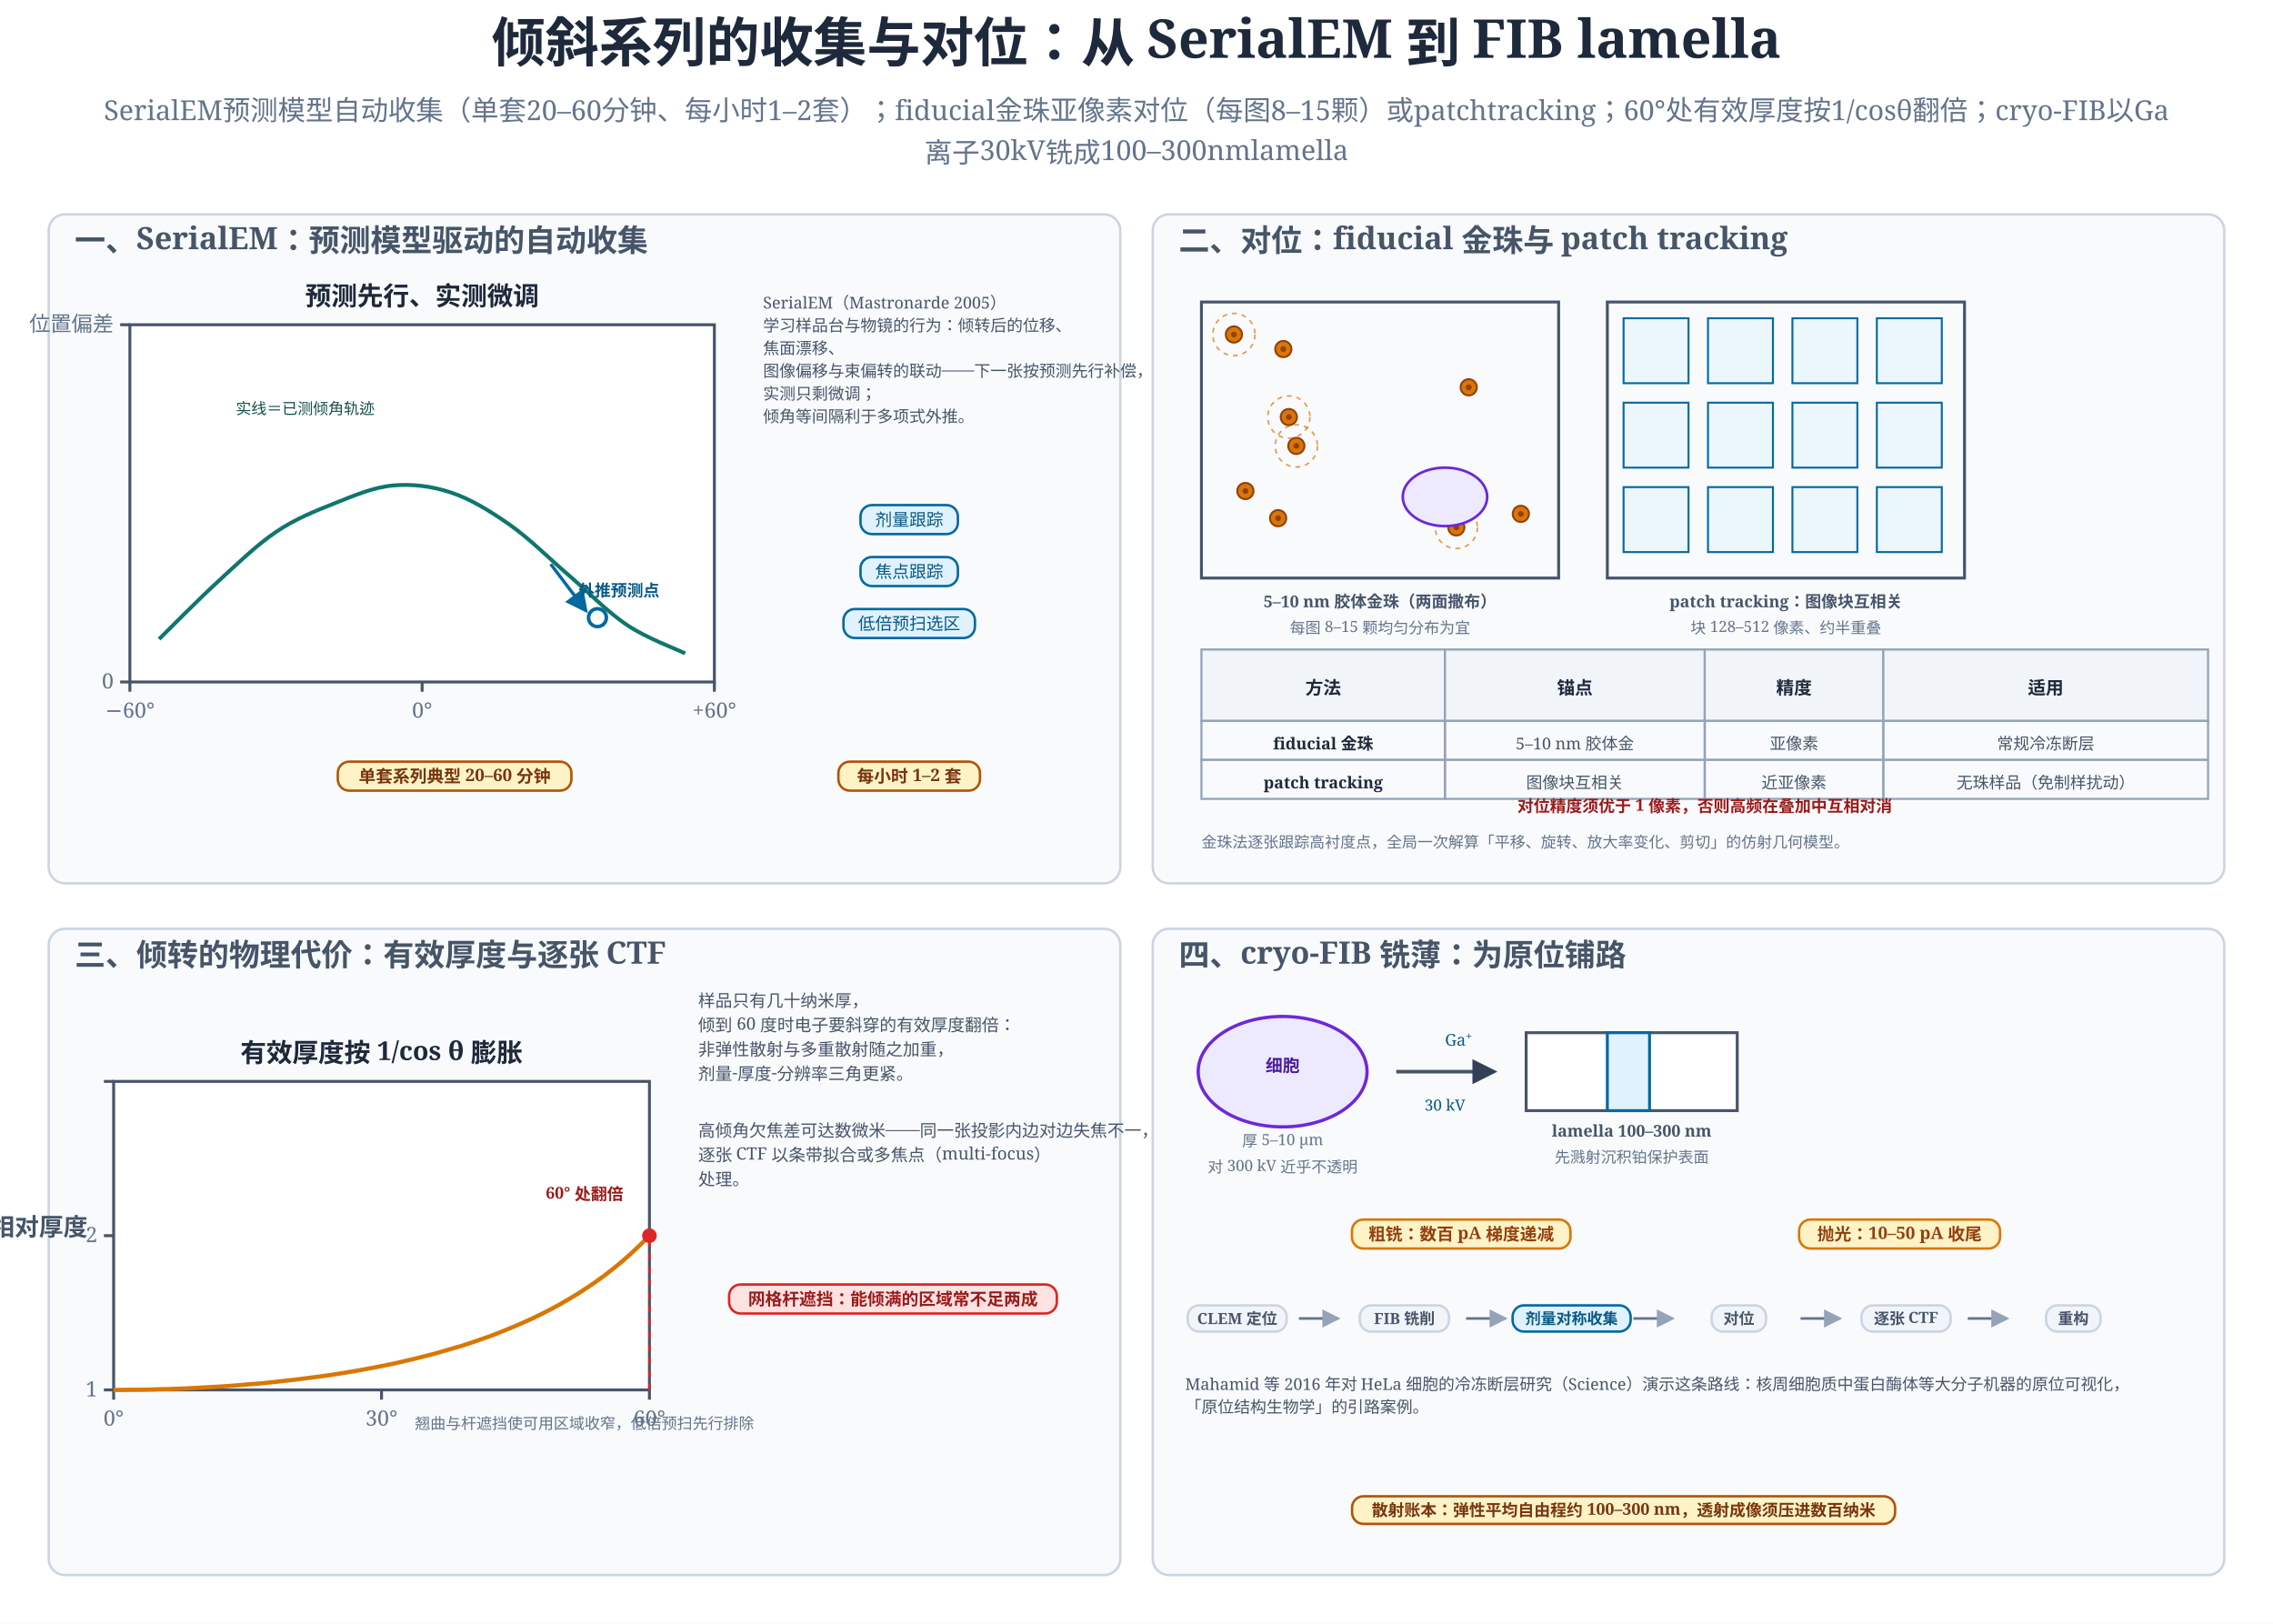
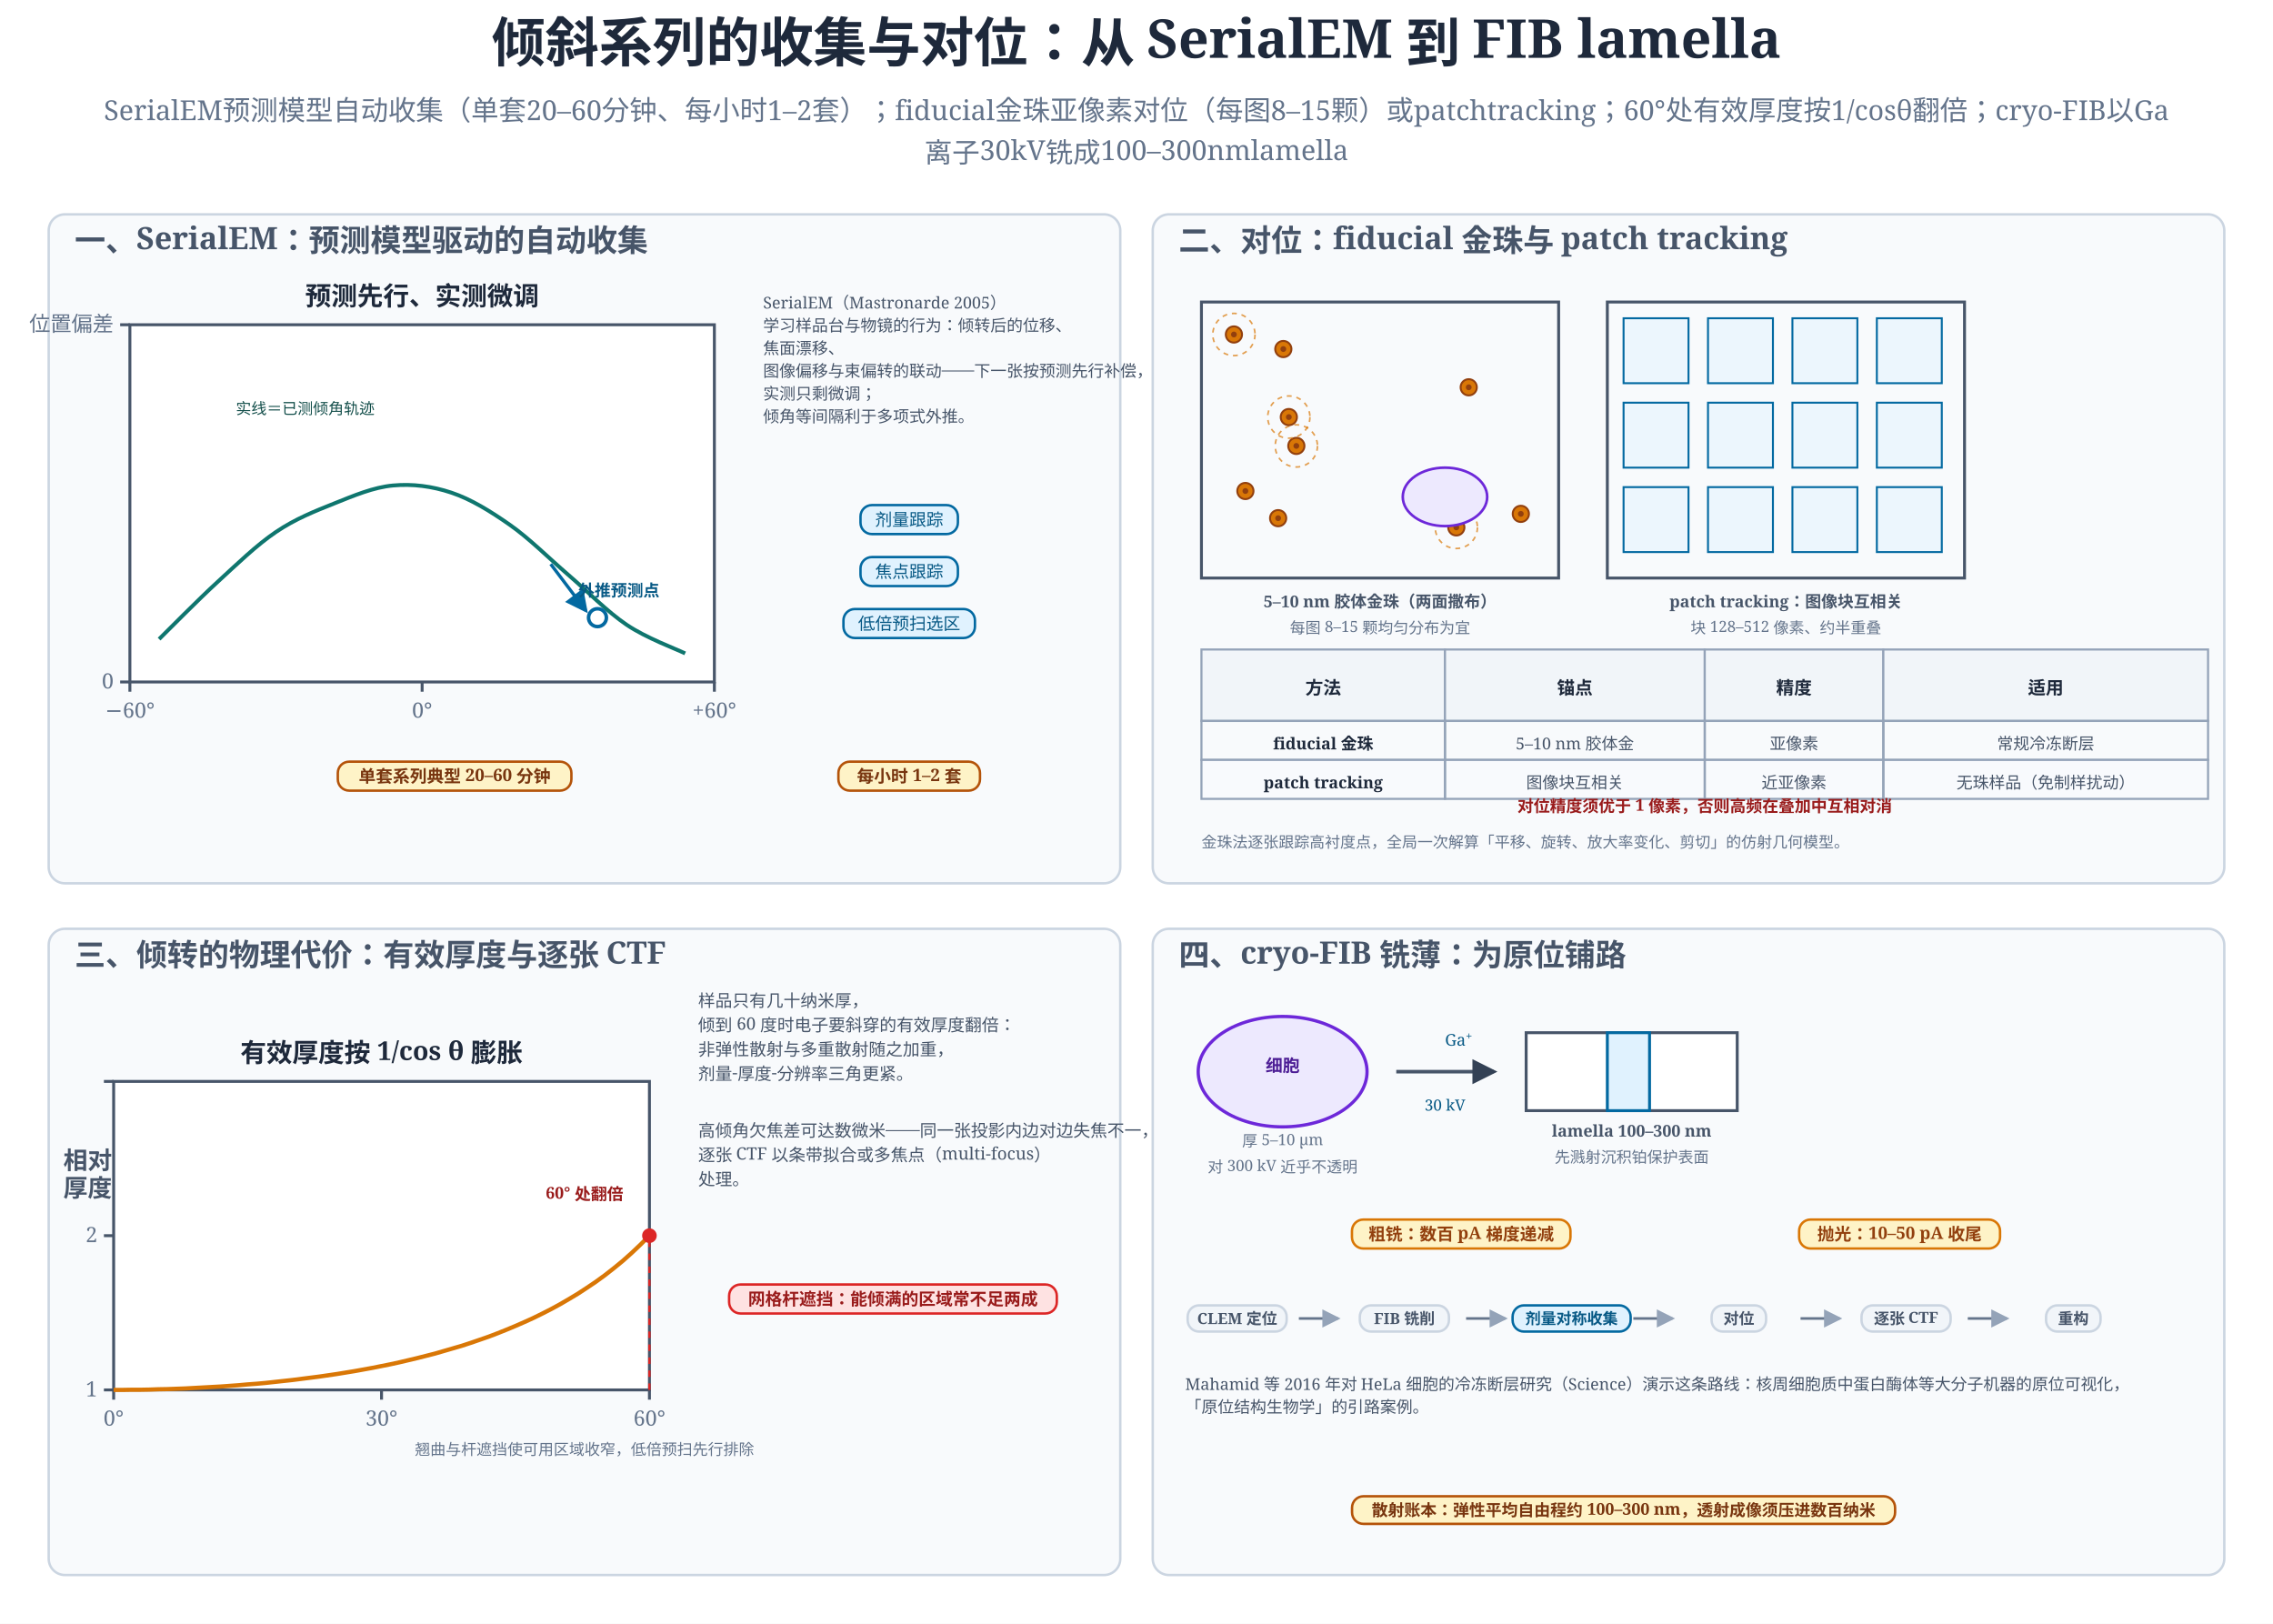
<svg xmlns="http://www.w3.org/2000/svg" width="1400" height="1000" viewBox="0 0 1400 1000" font-family="Noto Serif SC, LXGW WenKai, Songti SC, serif">
  <defs>
    <marker id="arr-ink" viewBox="0 0 10 10" refX="8.5" refY="5" markerWidth="7" markerHeight="7" orient="auto-start-reverse">
      <path d="M0,0 L10,5 L0,10 z" fill="#334155" />
    </marker>
    <marker id="arr-dna" viewBox="0 0 10 10" refX="8.5" refY="5" markerWidth="7" markerHeight="7" orient="auto-start-reverse">
      <path d="M0,0 L10,5 L0,10 z" fill="#0f766e" />
    </marker>
    <marker id="arr-rna" viewBox="0 0 10 10" refX="8.5" refY="5" markerWidth="7" markerHeight="7" orient="auto-start-reverse">
      <path d="M0,0 L10,5 L0,10 z" fill="#b45309" />
    </marker>
    <marker id="arr-pro" viewBox="0 0 10 10" refX="8.5" refY="5" markerWidth="7" markerHeight="7" orient="auto-start-reverse">
      <path d="M0,0 L10,5 L0,10 z" fill="#6d28d9" />
    </marker>
    <marker id="arr-enz" viewBox="0 0 10 10" refX="8.5" refY="5" markerWidth="7" markerHeight="7" orient="auto-start-reverse">
      <path d="M0,0 L10,5 L0,10 z" fill="#be185d" />
    </marker>
    <marker id="arr-acc" viewBox="0 0 10 10" refX="8.5" refY="5" markerWidth="7" markerHeight="7" orient="auto-start-reverse">
      <path d="M0,0 L10,5 L0,10 z" fill="#0369a1" />
    </marker>
    <marker id="arr-ok" viewBox="0 0 10 10" refX="8.5" refY="5" markerWidth="7" markerHeight="7" orient="auto-start-reverse">
      <path d="M0,0 L10,5 L0,10 z" fill="#059669" />
    </marker>
    <marker id="arr-warn" viewBox="0 0 10 10" refX="8.5" refY="5" markerWidth="7" markerHeight="7" orient="auto-start-reverse">
      <path d="M0,0 L10,5 L0,10 z" fill="#b45309" />
    </marker>
    <marker id="arr-bad" viewBox="0 0 10 10" refX="8.5" refY="5" markerWidth="7" markerHeight="7" orient="auto-start-reverse">
      <path d="M0,0 L10,5 L0,10 z" fill="#dc2626" />
    </marker>
    <marker id="arr-mute" viewBox="0 0 10 10" refX="8.5" refY="5" markerWidth="7" markerHeight="7" orient="auto-start-reverse">
      <path d="M0,0 L10,5 L0,10 z" fill="#94a3b8" />
    </marker>
  </defs>
  <rect x="0" y="0" width="1400" height="1000" fill="#ffffff" />
  <text x="700" y="38" text-anchor="middle" font-size="33" font-weight="700" fill="#1e293b">倾斜系列的收集与对位：从 SerialEM 到 FIB lamella</text>
  <text x="700" y="74" text-anchor="middle" font-size="17" fill="#64748b">SerialEM预测模型自动收集（单套20–60分钟、每小时1–2套）；fiducial金珠亚像素对位（每图8–15颗）或patchtracking；60°处有效厚度按1/cosθ翻倍；cryo-FIB以Ga</text>
  <text x="700" y="100" text-anchor="middle" font-size="17" fill="#64748b">离子30kV铣成100–300nmlamella</text>
  <rect x="30" y="132" width="660" height="412" rx="10" fill="#f8fafc" stroke="#cbd5e1" stroke-width="1.5" />
  <text x="46" y="154.84" font-size="19" fill="#475569" font-weight="700">一、SerialEM：预测模型驱动的自动收集</text>
  <rect x="80" y="200" width="360" height="220" fill="#ffffff" stroke="#475569" stroke-width="1.8" />
  <line x1="80" y1="420" x2="80" y2="426" stroke="#475569" stroke-width="1.8" />
  <text x="80" y="442" font-size="13" fill="#64748b" text-anchor="middle">−60°</text>
  <line x1="260" y1="420" x2="260" y2="426" stroke="#475569" stroke-width="1.8" />
  <text x="260" y="442" font-size="13" fill="#64748b" text-anchor="middle">0°</text>
  <line x1="440" y1="420" x2="440" y2="426" stroke="#475569" stroke-width="1.8" />
  <text x="440" y="442" font-size="13" fill="#64748b" text-anchor="middle">+60°</text>
  <line x1="74" y1="420" x2="80" y2="420" stroke="#475569" stroke-width="1.8" />
  <text x="70" y="424" font-size="13" fill="#64748b" text-anchor="end">0</text>
  <line x1="74" y1="200" x2="80" y2="200" stroke="#475569" stroke-width="1.8" />
  <text x="70" y="204" font-size="13" fill="#64748b" text-anchor="end">位置偏差</text>
  <text x="260" y="188" font-size="16" fill="#1e293b" text-anchor="middle" font-weight="700">预测先行、实测微调</text>
  <path d="M98,393.6 C104.0,387.7 122.0,369.4 134,358.4 C146.0,347.4 158.0,335.7 170,327.6 C182.0,319.5 194.0,314.8 206,310 C218.0,305.2 230.0,300.1 242,299 C254.0,297.9 266.0,299.4 278,303.4 C290.0,307.4 302.0,314.8 314,323.2 C326.0,331.6 338.0,343.7 350,354 C362.0,364.3 374.0,376.7 386,384.8 C398.0,392.9 416.0,399.5 422,402.4" fill="none" stroke="#0f766e" stroke-width="2.4" />
  <circle cx="368" cy="380.4" r="5.5" fill="#ffffff" stroke="#0369a1" stroke-width="2.2" />
  <line x1="339.2" y1="347.4" x2="360.8" y2="376" stroke="#0369a1" stroke-width="2" marker-end="url(#arr-acc)" />
  <text x="381.2" y="367.2" font-size="10" fill="#075985" text-anchor="middle" font-weight="700">外推预测点</text>
  <text x="188" y="255" font-size="9.5" fill="#134e4a" text-anchor="middle">实线＝已测倾角轨迹</text>
  <text x="470" y="190" font-size="10" fill="#475569">SerialEM（Mastronarde 2005）</text>
  <text x="470" y="204" font-size="10" fill="#475569">学习样品台与物镜的行为：倾转后的位移、</text>
  <text x="470" y="218" font-size="10" fill="#475569">焦面漂移、</text>
  <text x="470" y="232" font-size="10" fill="#475569">图像偏移与束偏转的联动——下一张按预测先行补偿，</text>
  <text x="470" y="246" font-size="10" fill="#475569">实测只剩微调；</text>
  <text x="470" y="260" font-size="10" fill="#475569">倾角等间隔利于多项式外推。</text>
  <rect x="530" y="311.075" width="60" height="17.85" rx="7" fill="#e0f2fe" stroke="#0369a1" stroke-width="1.5" />
  <text x="560" y="323.78" font-size="10.5" fill="#075985" text-anchor="middle">剂量跟踪</text>
  <rect x="530" y="343.075" width="60" height="17.85" rx="7" fill="#e0f2fe" stroke="#0369a1" stroke-width="1.5" />
  <text x="560" y="355.78" font-size="10.5" fill="#075985" text-anchor="middle">焦点跟踪</text>
  <rect x="519.5" y="375.075" width="81" height="17.85" rx="7" fill="#e0f2fe" stroke="#0369a1" stroke-width="1.5" />
  <text x="560" y="387.78" font-size="10.5" fill="#075985" text-anchor="middle">低倍预扫选区</text>
  <rect x="208.057" y="469.075" width="143.887" height="17.85" rx="7" fill="#fef3c7" stroke="#b45309" stroke-width="1.5" />
  <text x="280" y="481.78" font-size="10.5" fill="#78350f" text-anchor="middle" font-weight="700">单套系列典型 20–60 分钟</text>
  <rect x="516.392" y="469.075" width="87.216" height="17.85" rx="7" fill="#fef3c7" stroke="#b45309" stroke-width="1.5" />
  <text x="560" y="481.78" font-size="10.5" fill="#78350f" text-anchor="middle" font-weight="700">每小时 1–2 套</text>
  <rect x="710" y="132" width="660" height="412" rx="10" fill="#f8fafc" stroke="#cbd5e1" stroke-width="1.5" />
  <text x="726" y="154.84" font-size="19" fill="#475569" font-weight="700">二、对位：fiducial 金珠与 patch tracking</text>
  <rect x="740" y="186" width="220" height="170" fill="#f8fafc" stroke="#475569" stroke-width="1.8" />
  <circle cx="760" cy="206" r="5" fill="#d97706" stroke="#92400e" stroke-width="1.2" />
  <circle cx="760" cy="206" r="1.8" fill="#92400e" />
  <circle cx="760" cy="206" r="13" fill="none" stroke="#d97706" stroke-width="1" stroke-dasharray="3 3" opacity="0.7" />
  <circle cx="896.986" cy="324.797" r="5" fill="#d97706" stroke="#92400e" stroke-width="1.2" />
  <circle cx="896.986" cy="324.797" r="1.8" fill="#92400e" />
  <circle cx="896.986" cy="324.797" r="13" fill="none" stroke="#d97706" stroke-width="1" stroke-dasharray="3 3" opacity="0.7" />
  <circle cx="798.45" cy="274.619" r="5" fill="#d97706" stroke="#92400e" stroke-width="1.2" />
  <circle cx="798.45" cy="274.619" r="1.8" fill="#92400e" />
  <circle cx="798.45" cy="274.619" r="13" fill="none" stroke="#d97706" stroke-width="1" stroke-dasharray="3 3" opacity="0.7" />
  <circle cx="793.822" cy="256.858" r="5" fill="#d97706" stroke="#92400e" stroke-width="1.2" />
  <circle cx="793.822" cy="256.858" r="1.8" fill="#92400e" />
  <circle cx="793.822" cy="256.858" r="13" fill="none" stroke="#d97706" stroke-width="1" stroke-dasharray="3 3" opacity="0.7" />
  <circle cx="787.235" cy="319.13" r="5" fill="#d97706" stroke="#92400e" stroke-width="1.2" />
  <circle cx="787.235" cy="319.13" r="1.8" fill="#92400e" />
  <circle cx="936.718" cy="316.471" r="5" fill="#d97706" stroke="#92400e" stroke-width="1.2" />
  <circle cx="936.718" cy="316.471" r="1.8" fill="#92400e" />
  <circle cx="904.624" cy="238.522" r="5" fill="#d97706" stroke="#92400e" stroke-width="1.2" />
  <circle cx="904.624" cy="238.522" r="1.8" fill="#92400e" />
  <circle cx="790.429" cy="214.964" r="5" fill="#d97706" stroke="#92400e" stroke-width="1.2" />
  <circle cx="790.429" cy="214.964" r="1.8" fill="#92400e" />
  <circle cx="767.069" cy="302.389" r="5" fill="#d97706" stroke="#92400e" stroke-width="1.2" />
  <circle cx="767.069" cy="302.389" r="1.8" fill="#92400e" />
  <circle cx="884.124" cy="301.923" r="5" fill="#d97706" stroke="#92400e" stroke-width="1.2" />
  <circle cx="884.124" cy="301.923" r="1.8" fill="#92400e" />
  <ellipse cx="890" cy="306" rx="26" ry="18" fill="#ede9fe" stroke="#6d28d9" stroke-width="1.6" />
  <text x="850" y="374" font-size="10" fill="#475569" text-anchor="middle" font-weight="700">5–10 nm 胶体金珠（两面撒布）</text>
  <text x="850" y="390" font-size="9.5" fill="#64748b" text-anchor="middle">每图 8–15 颗均匀分布为宜</text>
  <rect x="990" y="186" width="220" height="170" fill="#f8fafc" stroke="#475569" stroke-width="1.8" />
  <rect x="1000" y="196" width="40" height="40" fill="#e0f2fe" fill-opacity="0.5" stroke="#0369a1" stroke-width="1.2" />
  <rect x="1000" y="248" width="40" height="40" fill="#e0f2fe" fill-opacity="0.5" stroke="#0369a1" stroke-width="1.2" />
  <rect x="1000" y="300" width="40" height="40" fill="#e0f2fe" fill-opacity="0.5" stroke="#0369a1" stroke-width="1.2" />
  <rect x="1052" y="196" width="40" height="40" fill="#e0f2fe" fill-opacity="0.5" stroke="#0369a1" stroke-width="1.2" />
  <rect x="1052" y="248" width="40" height="40" fill="#e0f2fe" fill-opacity="0.5" stroke="#0369a1" stroke-width="1.2" />
  <rect x="1052" y="300" width="40" height="40" fill="#e0f2fe" fill-opacity="0.5" stroke="#0369a1" stroke-width="1.2" />
  <rect x="1104" y="196" width="40" height="40" fill="#e0f2fe" fill-opacity="0.5" stroke="#0369a1" stroke-width="1.2" />
  <rect x="1104" y="248" width="40" height="40" fill="#e0f2fe" fill-opacity="0.5" stroke="#0369a1" stroke-width="1.2" />
  <rect x="1104" y="300" width="40" height="40" fill="#e0f2fe" fill-opacity="0.5" stroke="#0369a1" stroke-width="1.2" />
  <rect x="1156" y="196" width="40" height="40" fill="#e0f2fe" fill-opacity="0.5" stroke="#0369a1" stroke-width="1.2" />
  <rect x="1156" y="248" width="40" height="40" fill="#e0f2fe" fill-opacity="0.5" stroke="#0369a1" stroke-width="1.2" />
  <rect x="1156" y="300" width="40" height="40" fill="#e0f2fe" fill-opacity="0.5" stroke="#0369a1" stroke-width="1.2" />
  <text x="1100" y="374" font-size="10" fill="#475569" text-anchor="middle" font-weight="700">patch tracking：图像块互相关</text>
  <text x="1100" y="390" font-size="9.5" fill="#64748b" text-anchor="middle">块 128–512 像素、约半重叠</text>
  <rect x="740" y="400" width="150" height="44" fill="#f1f5f9" stroke="#94a3b8" stroke-width="1.3" />
  <text x="815" y="427.5" font-size="11" fill="#1e293b" text-anchor="middle" font-weight="700">方法</text>
  <rect x="890" y="400" width="160" height="44" fill="#f1f5f9" stroke="#94a3b8" stroke-width="1.3" />
  <text x="970" y="427.5" font-size="11" fill="#1e293b" text-anchor="middle" font-weight="700">锚点</text>
  <rect x="1050" y="400" width="110" height="44" fill="#f1f5f9" stroke="#94a3b8" stroke-width="1.3" />
  <text x="1105" y="427.5" font-size="11" fill="#1e293b" text-anchor="middle" font-weight="700">精度</text>
  <rect x="1160" y="400" width="200" height="44" fill="#f1f5f9" stroke="#94a3b8" stroke-width="1.3" />
  <text x="1260" y="427.5" font-size="11" fill="#1e293b" text-anchor="middle" font-weight="700">适用</text>
  <rect x="740" y="444" width="150" height="24" fill="none" stroke="#94a3b8" stroke-width="1.3" />
  <text x="815" y="461.5" font-size="10" fill="#1e293b" text-anchor="middle" font-weight="700">fiducial 金珠</text>
  <rect x="890" y="444" width="160" height="24" fill="none" stroke="#94a3b8" stroke-width="1.3" />
  <text x="970" y="461.5" font-size="10" fill="#475569" text-anchor="middle" font-weight="500">5–10 nm 胶体金</text>
  <rect x="1050" y="444" width="110" height="24" fill="none" stroke="#94a3b8" stroke-width="1.3" />
  <text x="1105" y="461.5" font-size="10" fill="#475569" text-anchor="middle" font-weight="500">亚像素</text>
  <rect x="1160" y="444" width="200" height="24" fill="none" stroke="#94a3b8" stroke-width="1.3" />
  <text x="1260" y="461.5" font-size="10" fill="#475569" text-anchor="middle" font-weight="500">常规冷冻断层</text>
  <rect x="740" y="468" width="620" height="24" fill="#f8fafc" fill-opacity="0.85" />
  <rect x="740" y="468" width="150" height="24" fill="none" stroke="#94a3b8" stroke-width="1.3" />
  <text x="815" y="485.5" font-size="10" fill="#1e293b" text-anchor="middle" font-weight="700">patch tracking</text>
  <rect x="890" y="468" width="160" height="24" fill="none" stroke="#94a3b8" stroke-width="1.3" />
  <text x="970" y="485.5" font-size="10" fill="#475569" text-anchor="middle" font-weight="500">图像块互相关</text>
  <rect x="1050" y="468" width="110" height="24" fill="none" stroke="#94a3b8" stroke-width="1.3" />
  <text x="1105" y="485.5" font-size="10" fill="#475569" text-anchor="middle" font-weight="500">近亚像素</text>
  <rect x="1160" y="468" width="200" height="24" fill="none" stroke="#94a3b8" stroke-width="1.3" />
  <text x="1260" y="485.5" font-size="10" fill="#475569" text-anchor="middle" font-weight="500">无珠样品（免制样扰动）</text>
  <text x="1050" y="500" font-size="10" fill="#991b1b" text-anchor="middle" font-weight="700">对位精度须优于 1 像素，否则高频在叠加中互相对消</text>
  <text x="740" y="522" font-size="9.5" fill="#64748b">金珠法逐张跟踪高衬度点，全局一次解算「平移、旋转、放大率变化、剪切」的仿射几何模型。</text>
  <rect x="30" y="572" width="660" height="398" rx="10" fill="#f8fafc" stroke="#cbd5e1" stroke-width="1.5" />
  <text x="46" y="594.84" font-size="19" fill="#475569" font-weight="700">三、倾转的物理代价：有效厚度与逐张 CTF</text>
  <rect x="70" y="666" width="330" height="190" fill="#ffffff" stroke="#475569" stroke-width="1.8" />
  <line x1="70" y1="856" x2="70" y2="862" stroke="#475569" stroke-width="1.8" />
  <text x="70" y="878" font-size="13" fill="#64748b" text-anchor="middle">0°</text>
  <line x1="235" y1="856" x2="235" y2="862" stroke="#475569" stroke-width="1.8" />
  <text x="235" y="878" font-size="13" fill="#64748b" text-anchor="middle">30°</text>
  <line x1="400" y1="856" x2="400" y2="862" stroke="#475569" stroke-width="1.8" />
  <text x="400" y="878" font-size="13" fill="#64748b" text-anchor="middle">60°</text>
  <line x1="64" y1="856" x2="70" y2="856" stroke="#475569" stroke-width="1.8" />
  <text x="60" y="860" font-size="13" fill="#64748b" text-anchor="end">1</text>
  <line x1="64" y1="761" x2="70" y2="761" stroke="#475569" stroke-width="1.8" />
  <text x="60" y="765" font-size="13" fill="#64748b" text-anchor="end">2</text>
  <line x1="64" y1="666" x2="70" y2="666" stroke="#475569" stroke-width="1.8" />
-   <text x="24" y="761" font-size="15" fill="#475569" text-anchor="middle" font-weight="600">相对厚度</text>
+   <text x="54" y="720" font-size="15" fill="#475569" text-anchor="middle" font-weight="600">相对</text>
+   <text x="54" y="737" font-size="15" fill="#475569" text-anchor="middle" font-weight="600">厚度</text>
  <text x="235" y="654" font-size="16" fill="#1e293b" text-anchor="middle" font-weight="700">有效厚度按 1/cos θ 膨胀</text>
  <path d="M70.0,856.0 L75.5,856.0 L81.0,855.9 L86.5,855.9 L92.0,855.8 L97.5,855.6 L103.0,855.5 L108.5,855.3 L114.0,855.1 L119.5,854.8 L125.0,854.5 L130.5,854.2 L136.0,853.9 L141.5,853.5 L147.0,853.1 L152.5,852.6 L158.0,852.2 L163.5,851.7 L169.0,851.1 L174.5,850.5 L180.0,849.9 L185.5,849.2 L191.0,848.5 L196.5,847.8 L202.0,847.0 L207.5,846.2 L213.0,845.3 L218.5,844.4 L224.0,843.4 L229.5,842.4 L235.0,841.3 L240.5,840.2 L246.0,839.0 L251.5,837.7 L257.0,836.4 L262.5,835.0 L268.0,833.6 L273.5,832.0 L279.0,830.4 L284.5,828.8 L290.0,827.0 L295.5,825.1 L301.0,823.2 L306.5,821.1 L312.0,818.9 L317.5,816.6 L323.0,814.2 L328.5,811.7 L334.0,809.0 L339.5,806.2 L345.0,803.2 L350.5,800.0 L356.0,796.7 L361.5,793.1 L367.0,789.4 L372.5,785.4 L378.0,781.1 L383.5,776.6 L389.0,771.7 L394.5,766.5 L400.0,761.0" fill="none" stroke="#d97706" stroke-width="2.6" />
  <line x1="400" y1="856" x2="400" y2="761" stroke="#dc2626" stroke-width="1.4" stroke-dasharray="4 4" />
  <circle cx="400" cy="761" r="4.5" fill="#dc2626" />
  <text x="360" y="738.2" font-size="10" fill="#991b1b" text-anchor="middle" font-weight="700">60° 处翻倍</text>
  <text x="430" y="620" font-size="10.5" fill="#475569">样品只有几十纳米厚，</text>
  <text x="430" y="635" font-size="10.5" fill="#475569">倾到 60 度时电子要斜穿的有效厚度翻倍：</text>
  <text x="430" y="650" font-size="10.5" fill="#475569">非弹性散射与多重散射随之加重，</text>
  <text x="430" y="665" font-size="10.5" fill="#475569">剂量-厚度-分辨率三角更紧。</text>
  <text x="430" y="700" font-size="10.5" fill="#475569">高倾角欠焦差可达数微米——同一张投影内边对边失焦不一，</text>
  <text x="430" y="715" font-size="10.5" fill="#475569">逐张 CTF 以条带拟合或多焦点（multi-focus）</text>
  <text x="430" y="730" font-size="10.5" fill="#475569">处理。</text>
  <rect x="449.072" y="791.075" width="201.855" height="17.85" rx="7" fill="#fee2e2" stroke="#dc2626" stroke-width="1.5" />
  <text x="550" y="803.78" font-size="10.5" fill="#991b1b" text-anchor="middle" font-weight="700">网格杆遮挡：能倾满的区域常不足两成</text>
-   <text x="360" y="880" font-size="9.5" fill="#64748b" text-anchor="middle">翘曲与杆遮挡使可用区域收窄，低倍预扫先行排除</text>
+   <text x="360" y="896" font-size="9.5" fill="#64748b" text-anchor="middle">翘曲与杆遮挡使可用区域收窄，低倍预扫先行排除</text>
  <rect x="710" y="572" width="660" height="398" rx="10" fill="#f8fafc" stroke="#cbd5e1" stroke-width="1.5" />
  <text x="726" y="594.84" font-size="19" fill="#475569" font-weight="700">四、cryo-FIB 铣薄：为原位铺路</text>
  <ellipse cx="790" cy="660" rx="52" ry="34" fill="#ede9fe" stroke="#6d28d9" stroke-width="2" />
  <text x="790" y="660" font-size="10.5" fill="#4c1d95" text-anchor="middle" font-weight="700">细胞</text>
  <text x="790" y="706" font-size="9.5" fill="#64748b" text-anchor="middle">厚 5–10 μm</text>
  <text x="790" y="722" font-size="9.5" fill="#64748b" text-anchor="middle">对 300 kV 近乎不透明</text>
  <line x1="860" y1="660" x2="920" y2="660" stroke="#475569" stroke-width="2.2" marker-end="url(#arr-ink)" />
  <text x="890" y="644" font-size="10" fill="#075985">Ga<tspan dy="-3.4" font-size="7.2">+</tspan>
  </text>
  <text x="890" y="684" font-size="9.5" fill="#075985" text-anchor="middle">30 kV</text>
  <rect x="940" y="636" width="130" height="48" fill="#ffffff" stroke="#475569" stroke-width="1.8" />
  <rect x="990" y="636" width="26" height="48" fill="#e0f2fe" stroke="#0369a1" stroke-width="1.8" />
  <text x="1005" y="700" font-size="10" fill="#475569" text-anchor="middle" font-weight="700">lamella 100–300 nm</text>
  <text x="1005" y="716" font-size="9.5" fill="#64748b" text-anchor="middle">先溅射沉积铂保护表面</text>
  <rect x="832.707" y="751.075" width="134.586" height="17.85" rx="7" fill="#fef3c7" stroke="#d97706" stroke-width="1.5" />
  <text x="900" y="763.78" font-size="10.5" fill="#92400e" text-anchor="middle" font-weight="700">粗铣：数百 pA 梯度递减</text>
  <rect x="1108.115" y="751.075" width="123.771" height="17.85" rx="7" fill="#fef3c7" stroke="#d97706" stroke-width="1.5" />
  <text x="1170" y="763.78" font-size="10.5" fill="#92400e" text-anchor="middle" font-weight="700">抛光：10–50 pA 收尾</text>
  <rect x="731.516" y="803.925" width="60.968" height="16.15" rx="7" fill="#f1f5f9" stroke="#cbd5e1" stroke-width="1.5" />
  <text x="762" y="815.42" font-size="9.5" fill="#475569" text-anchor="middle" font-weight="600">CLEM 定位</text>
  <line x1="800" y1="812" x2="824" y2="812" stroke="#64748b" stroke-width="1.6" marker-end="url(#arr-mute)" />
  <rect x="837.549" y="803.925" width="54.901" height="16.15" rx="7" fill="#f1f5f9" stroke="#cbd5e1" stroke-width="1.5" />
  <text x="865" y="815.42" font-size="9.5" fill="#475569" text-anchor="middle" font-weight="600">FIB 铣削</text>
  <line x1="903" y1="812" x2="927" y2="812" stroke="#64748b" stroke-width="1.6" marker-end="url(#arr-mute)" />
  <rect x="931.645" y="803.925" width="72.71" height="16.15" rx="7" fill="#e0f2fe" stroke="#0369a1" stroke-width="1.5" />
  <text x="968" y="815.42" font-size="9.5" fill="#075985" text-anchor="middle" font-weight="600">剂量对称收集</text>
  <line x1="1006" y1="812" x2="1030" y2="812" stroke="#64748b" stroke-width="1.6" marker-end="url(#arr-mute)" />
  <rect x="1054.215" y="803.925" width="33.57" height="16.15" rx="7" fill="#f1f5f9" stroke="#cbd5e1" stroke-width="1.5" />
  <text x="1071" y="815.42" font-size="9.5" fill="#475569" text-anchor="middle" font-weight="600">对位</text>
  <line x1="1109" y1="812" x2="1133" y2="812" stroke="#64748b" stroke-width="1.6" marker-end="url(#arr-mute)" />
  <rect x="1146.549" y="803.925" width="54.901" height="16.15" rx="7" fill="#f1f5f9" stroke="#cbd5e1" stroke-width="1.5" />
  <text x="1174" y="815.42" font-size="9.5" fill="#475569" text-anchor="middle" font-weight="600">逐张 CTF</text>
  <line x1="1212" y1="812" x2="1236" y2="812" stroke="#64748b" stroke-width="1.6" marker-end="url(#arr-mute)" />
  <rect x="1260.215" y="803.925" width="33.57" height="16.15" rx="7" fill="#f1f5f9" stroke="#cbd5e1" stroke-width="1.5" />
  <text x="1277" y="815.42" font-size="9.5" fill="#475569" text-anchor="middle" font-weight="600">重构</text>
  <text x="730" y="856" font-size="10" fill="#475569">Mahamid 等 2016 年对 HeLa 细胞的冷冻断层研究（Science）演示这条路线：核周细胞质中蛋白酶体等大分子机器的原位可视化，</text>
  <text x="730" y="870" font-size="10" fill="#475569">「原位结构生物学」的引路案例。</text>
  <rect x="832.762" y="921.5" width="334.476" height="17" rx="7" fill="#fef3c7" stroke="#b45309" stroke-width="1.5" />
  <text x="1000" y="933.6" font-size="10" fill="#78350f" text-anchor="middle" font-weight="700">散射账本：弹性平均自由程约 100–300 nm，透射成像须压进数百纳米</text>
</svg>
